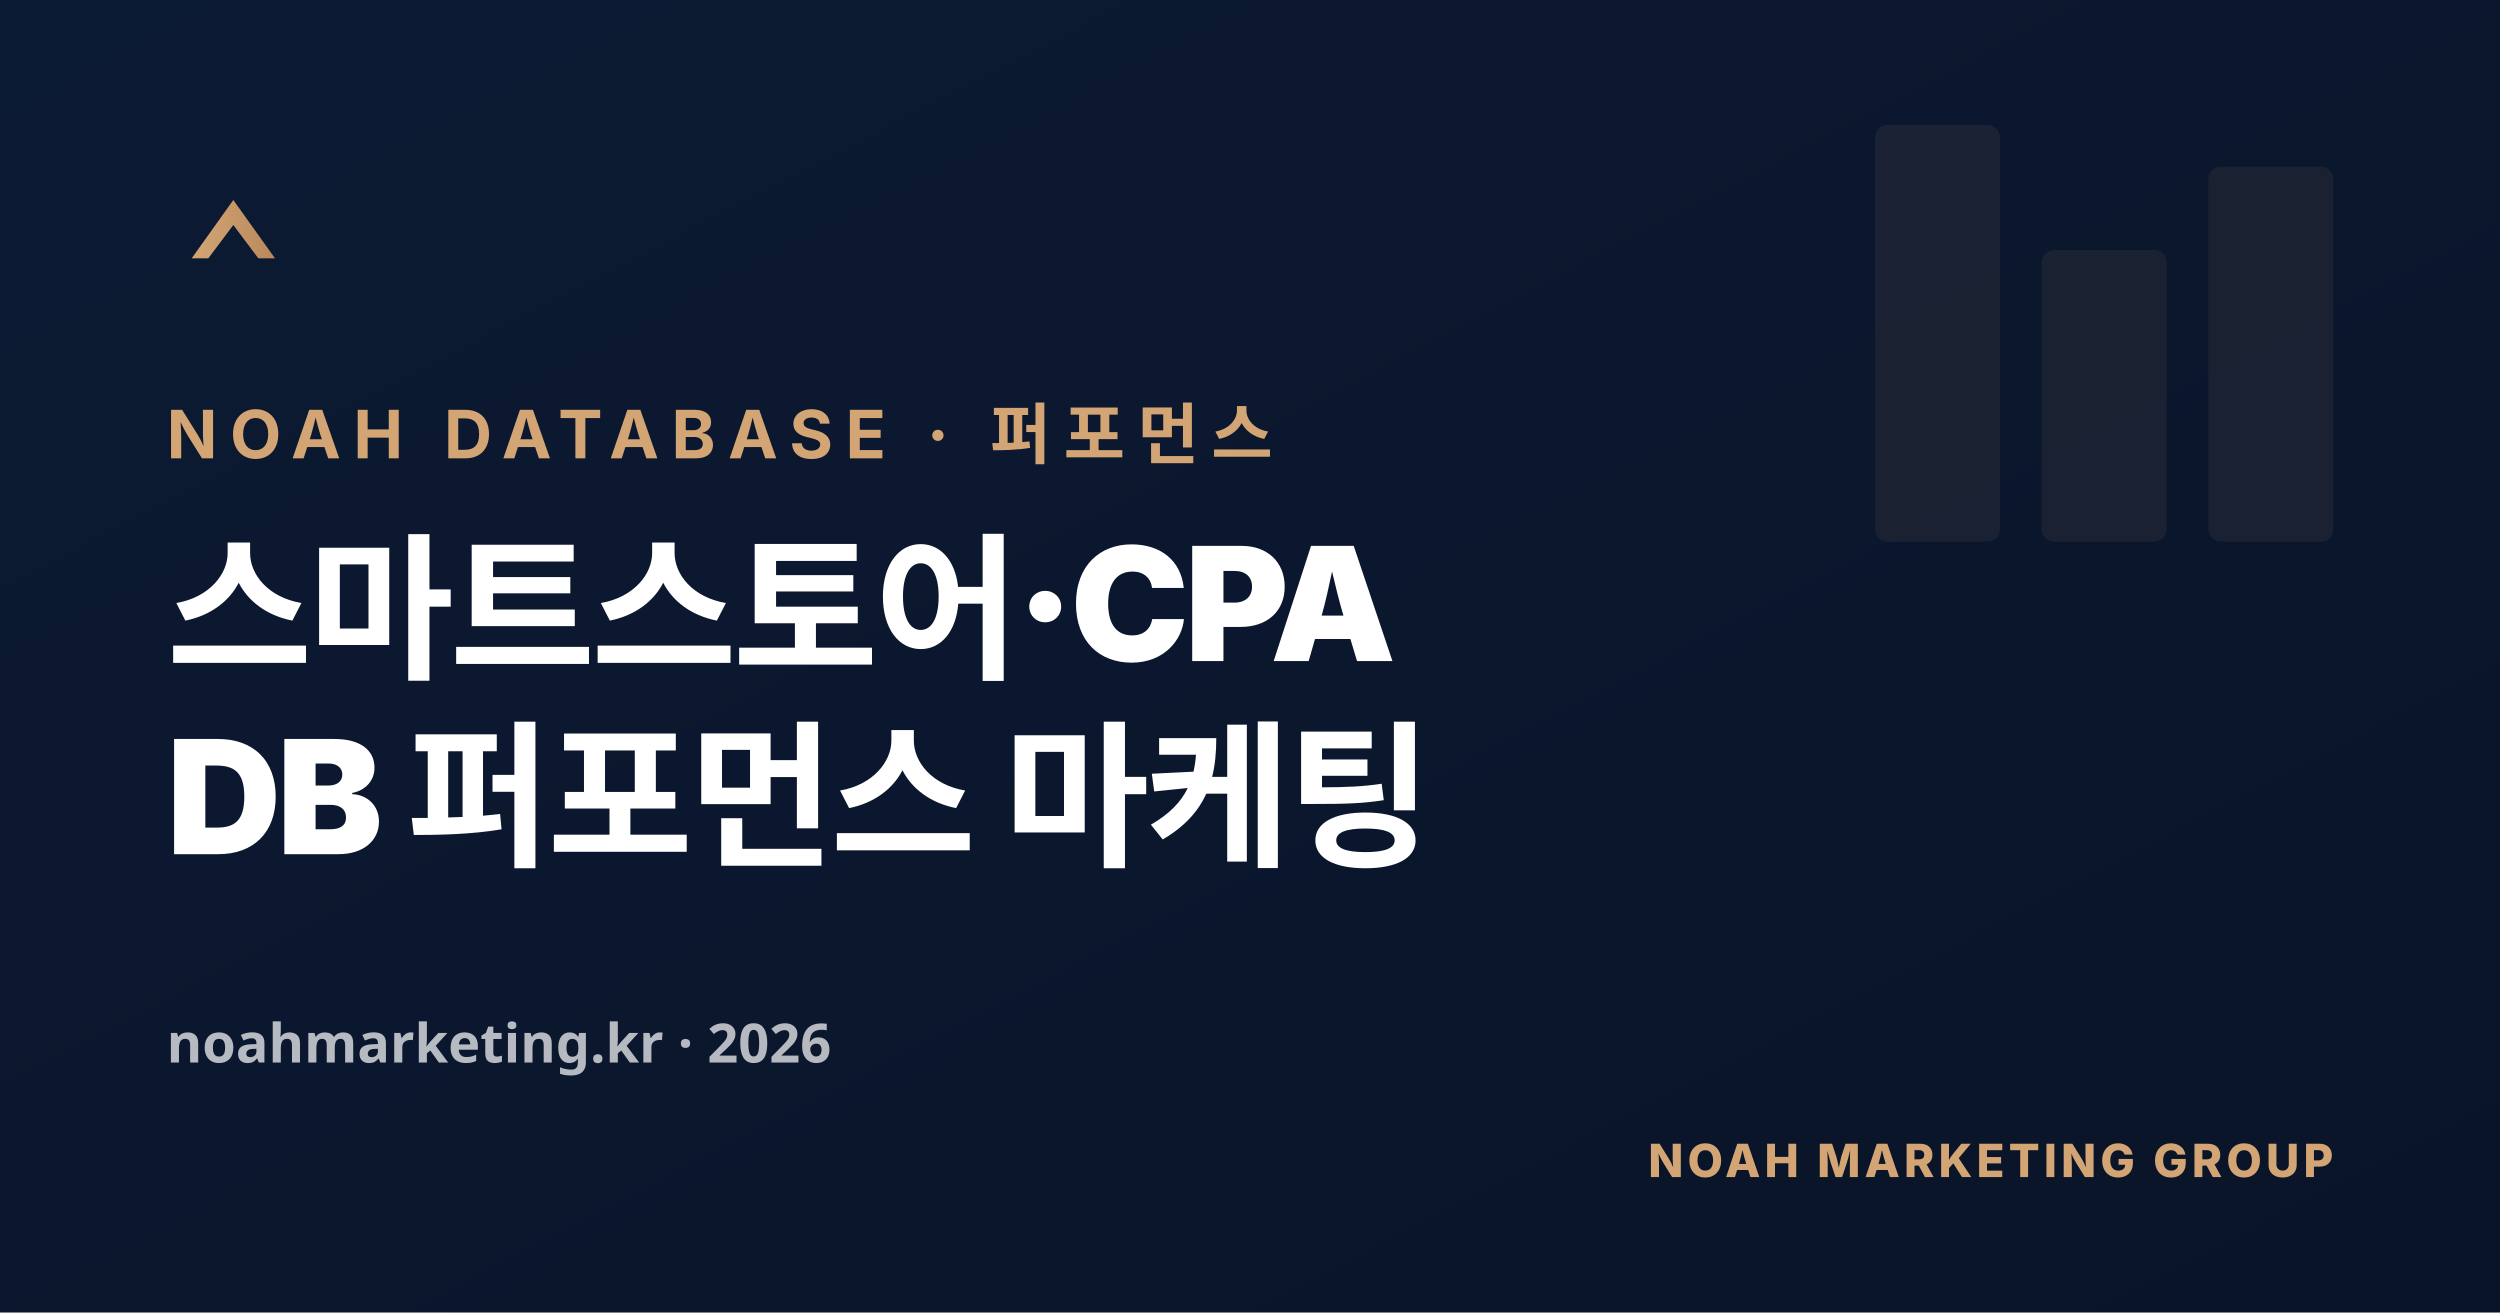
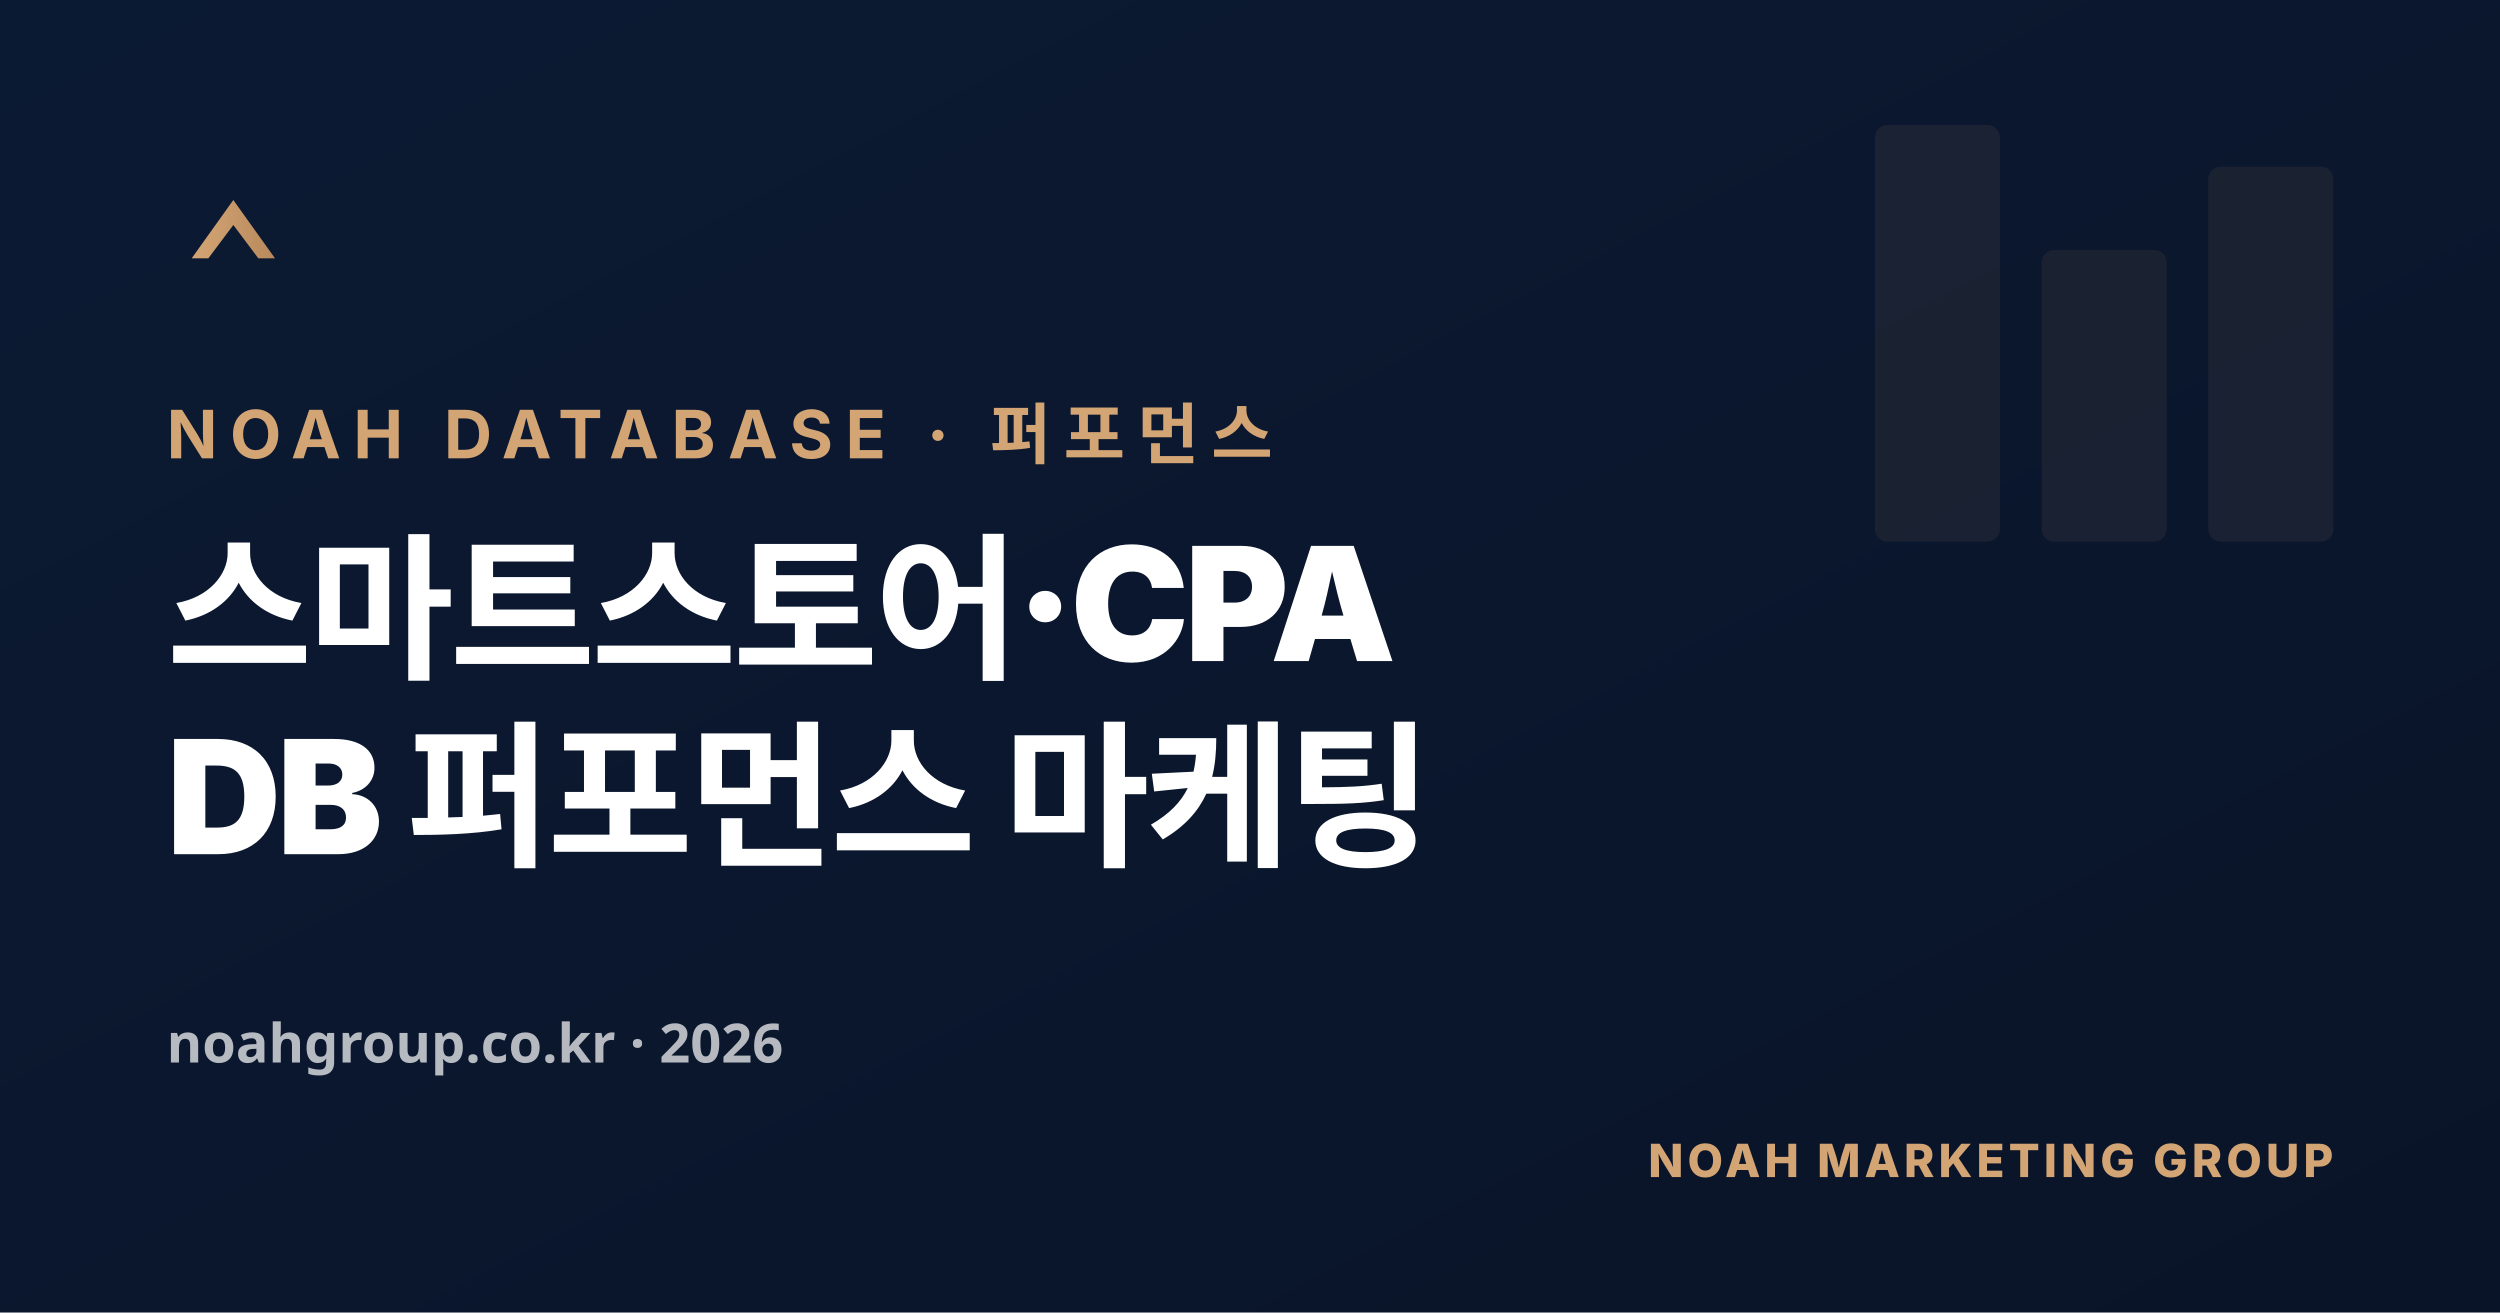
<svg xmlns="http://www.w3.org/2000/svg" viewBox="0 0 1200 630">
  <defs>
    <linearGradient id="bg" x1="0" y1="0" x2="1" y2="1">
      <stop offset="0" stop-color="#0B1A33" />
      <stop offset="1" stop-color="#0a1428" />
    </linearGradient>
    <linearGradient id="gold" x1="0" y1="0" x2="1" y2="0">
      <stop offset="0" stop-color="#D4A574" />
      <stop offset="1" stop-color="#b8895c" />
    </linearGradient>
  </defs>
  <rect width="1200" height="630" fill="url(#bg)" />
  <g opacity="0.08" fill="#D4A574">
    <rect x="900" y="60" width="60" height="200" rx="6" />
    <rect x="980" y="120" width="60" height="140" rx="6" />
    <rect x="1060" y="80" width="60" height="180" rx="6" />
  </g>
  <g transform="translate(80,80)">
    <svg viewBox="0 0 32 32" width="64" height="64">
      <path d="M6 22 L16 8 L26 22 L22 22 L16 14 L10 22 Z" fill="url(#gold)" />
    </svg>
  </g>
  <text x="80" y="220" font-family="Inter,sans-serif" font-size="32" font-weight="700" fill="#D4A574" letter-spacing="6">NOAH DATABASE · 퍼포먼스</text>
  <text x="80" y="320" font-family="Inter,Pretendard,sans-serif" font-size="76" font-weight="900" fill="#fff" letter-spacing="-2">스마트스토어·CPA</text>
  <text x="80" y="410" font-family="Inter,Pretendard,sans-serif" font-size="76" font-weight="900" fill="#fff" letter-spacing="-2">DB 퍼포먼스 마케팅</text>
  <line x1="80" y1="455" x2="180" y2="455" stroke="url(#gold)" stroke-width="6" />
-   <text x="80" y="510" font-family="Pretendard,sans-serif" font-size="26" font-weight="600" fill="rgba(255,255,255,0.7)">noahmarketing.kr · 2026</text>
+   <text x="80" y="510" font-family="Pretendard,sans-serif" font-size="26" font-weight="600" fill="rgba(255,255,255,0.7)">noahgroup.co.kr · 2026</text>
  <text x="1120" y="565" font-family="Inter,sans-serif" font-size="22" font-weight="800" fill="#D4A574" text-anchor="end" letter-spacing="2">NOAH MARKETING GROUP</text>
</svg>
